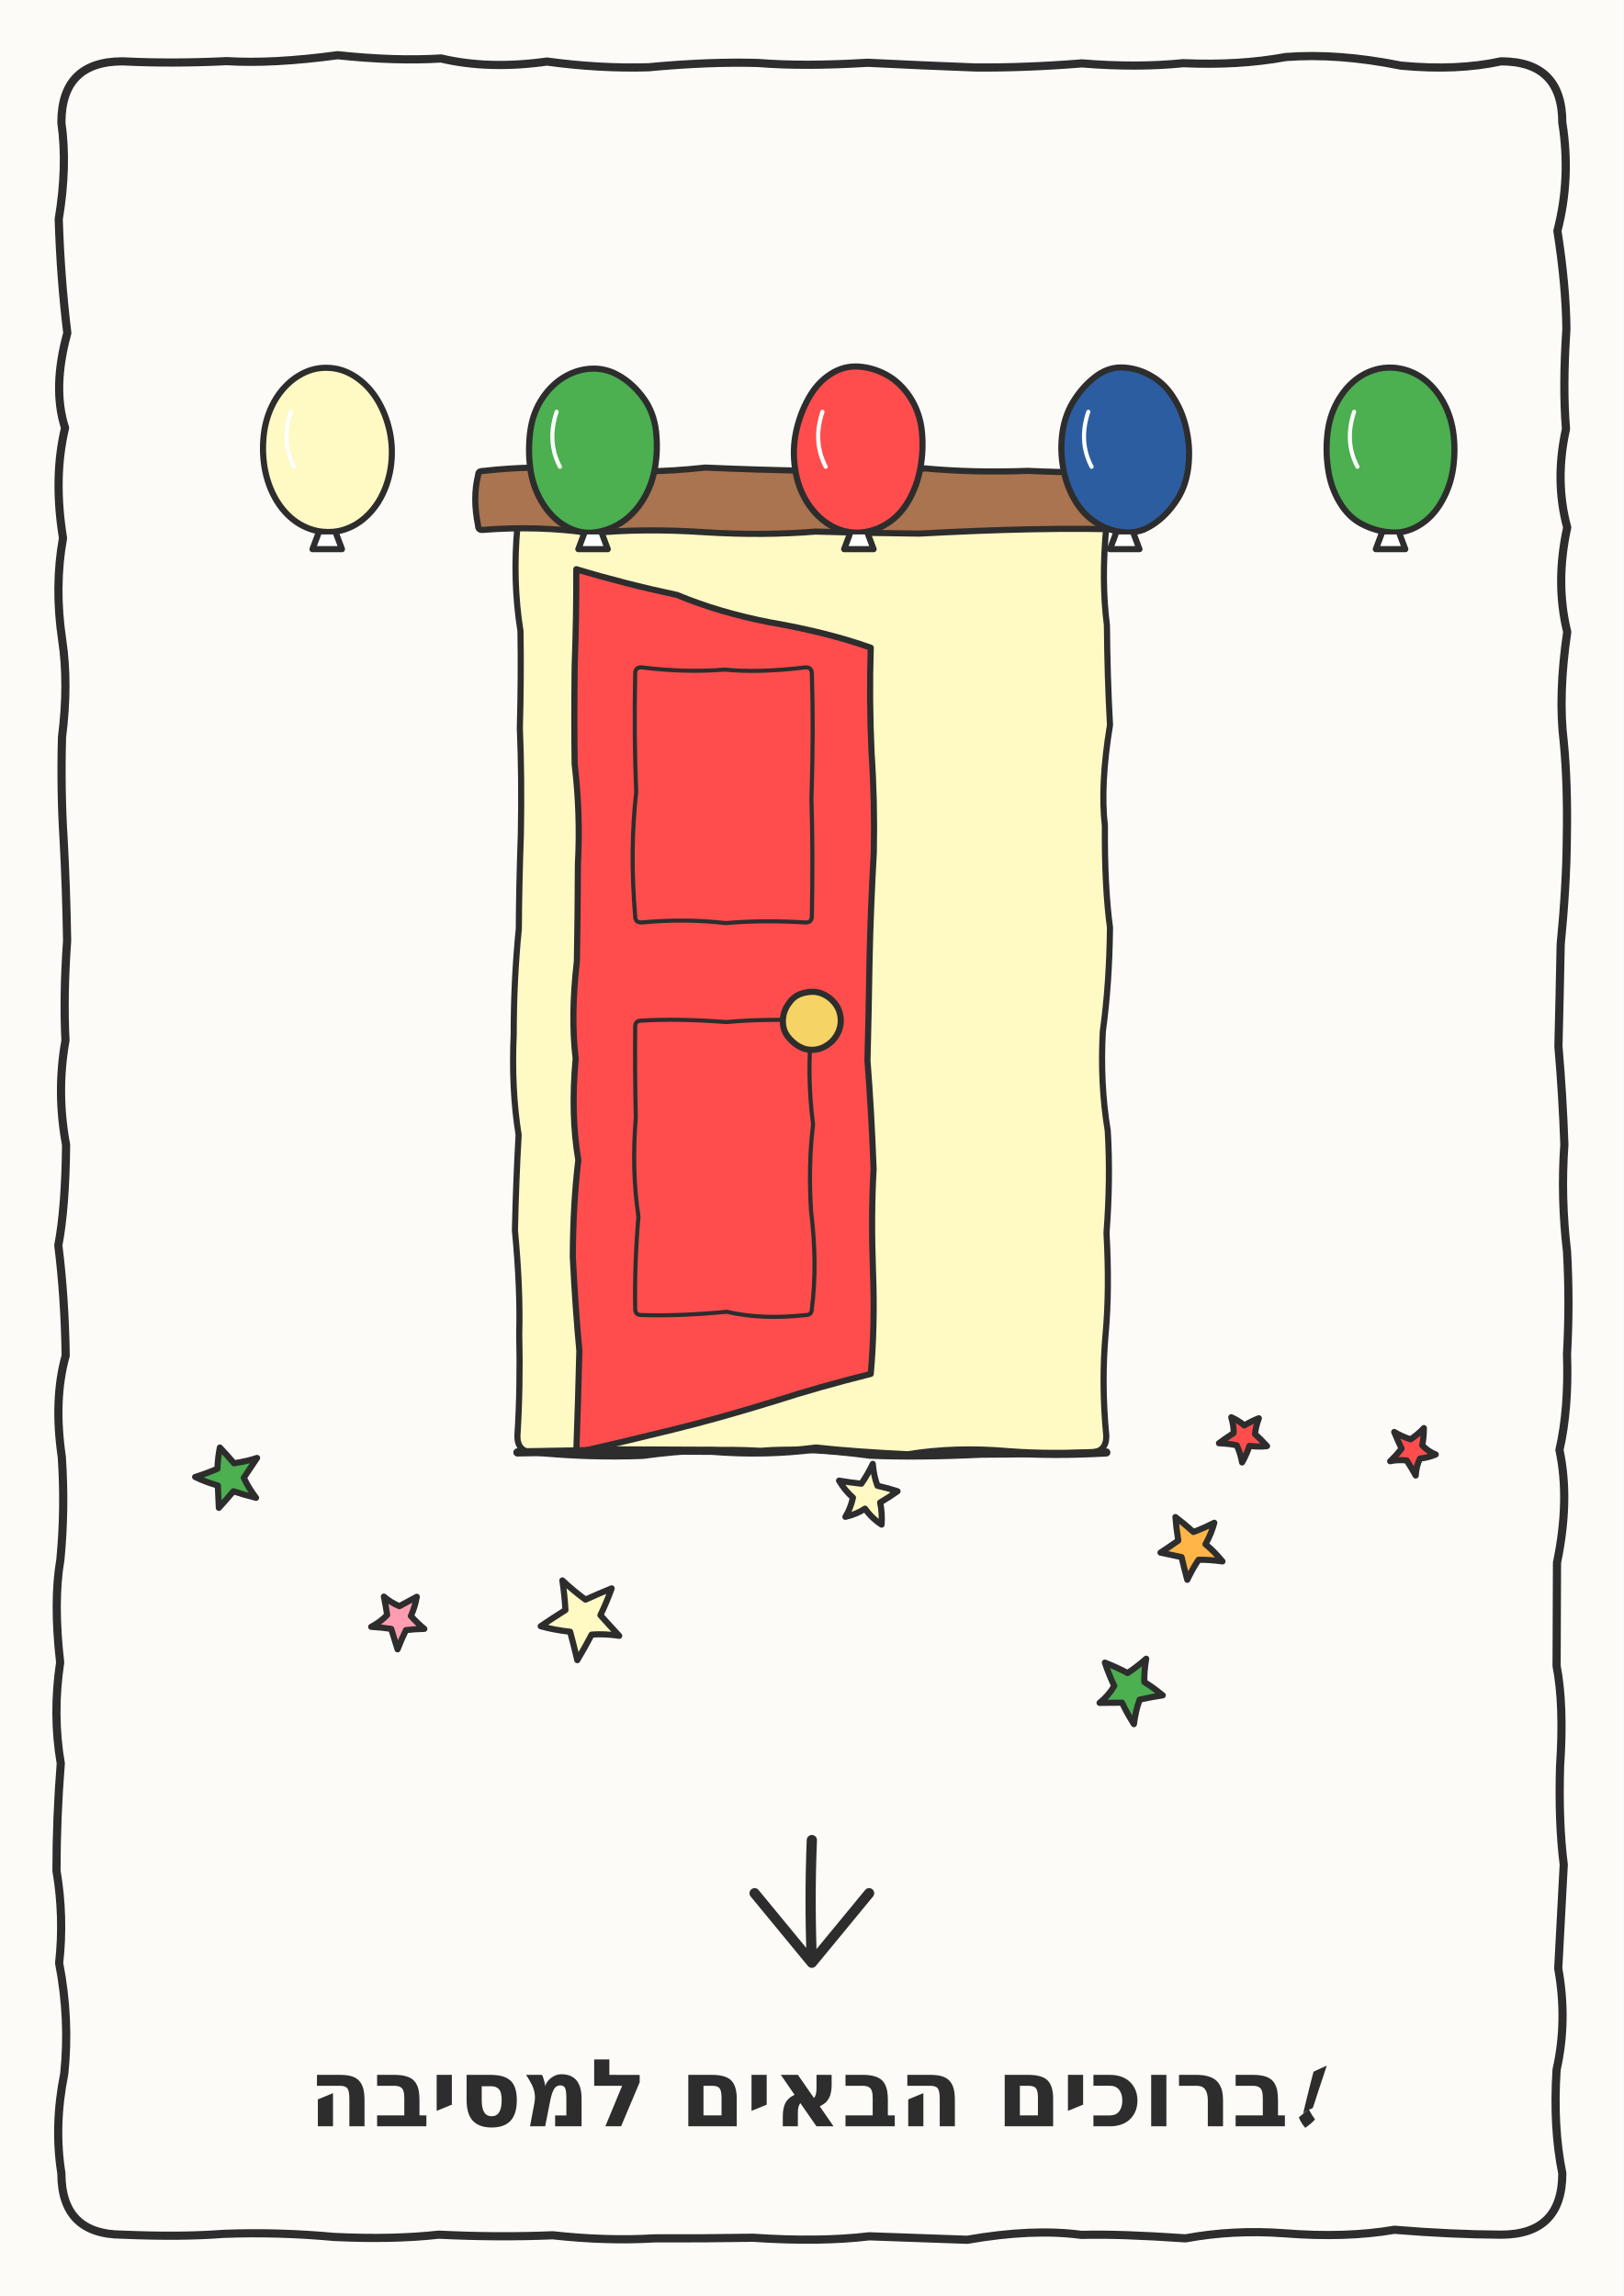
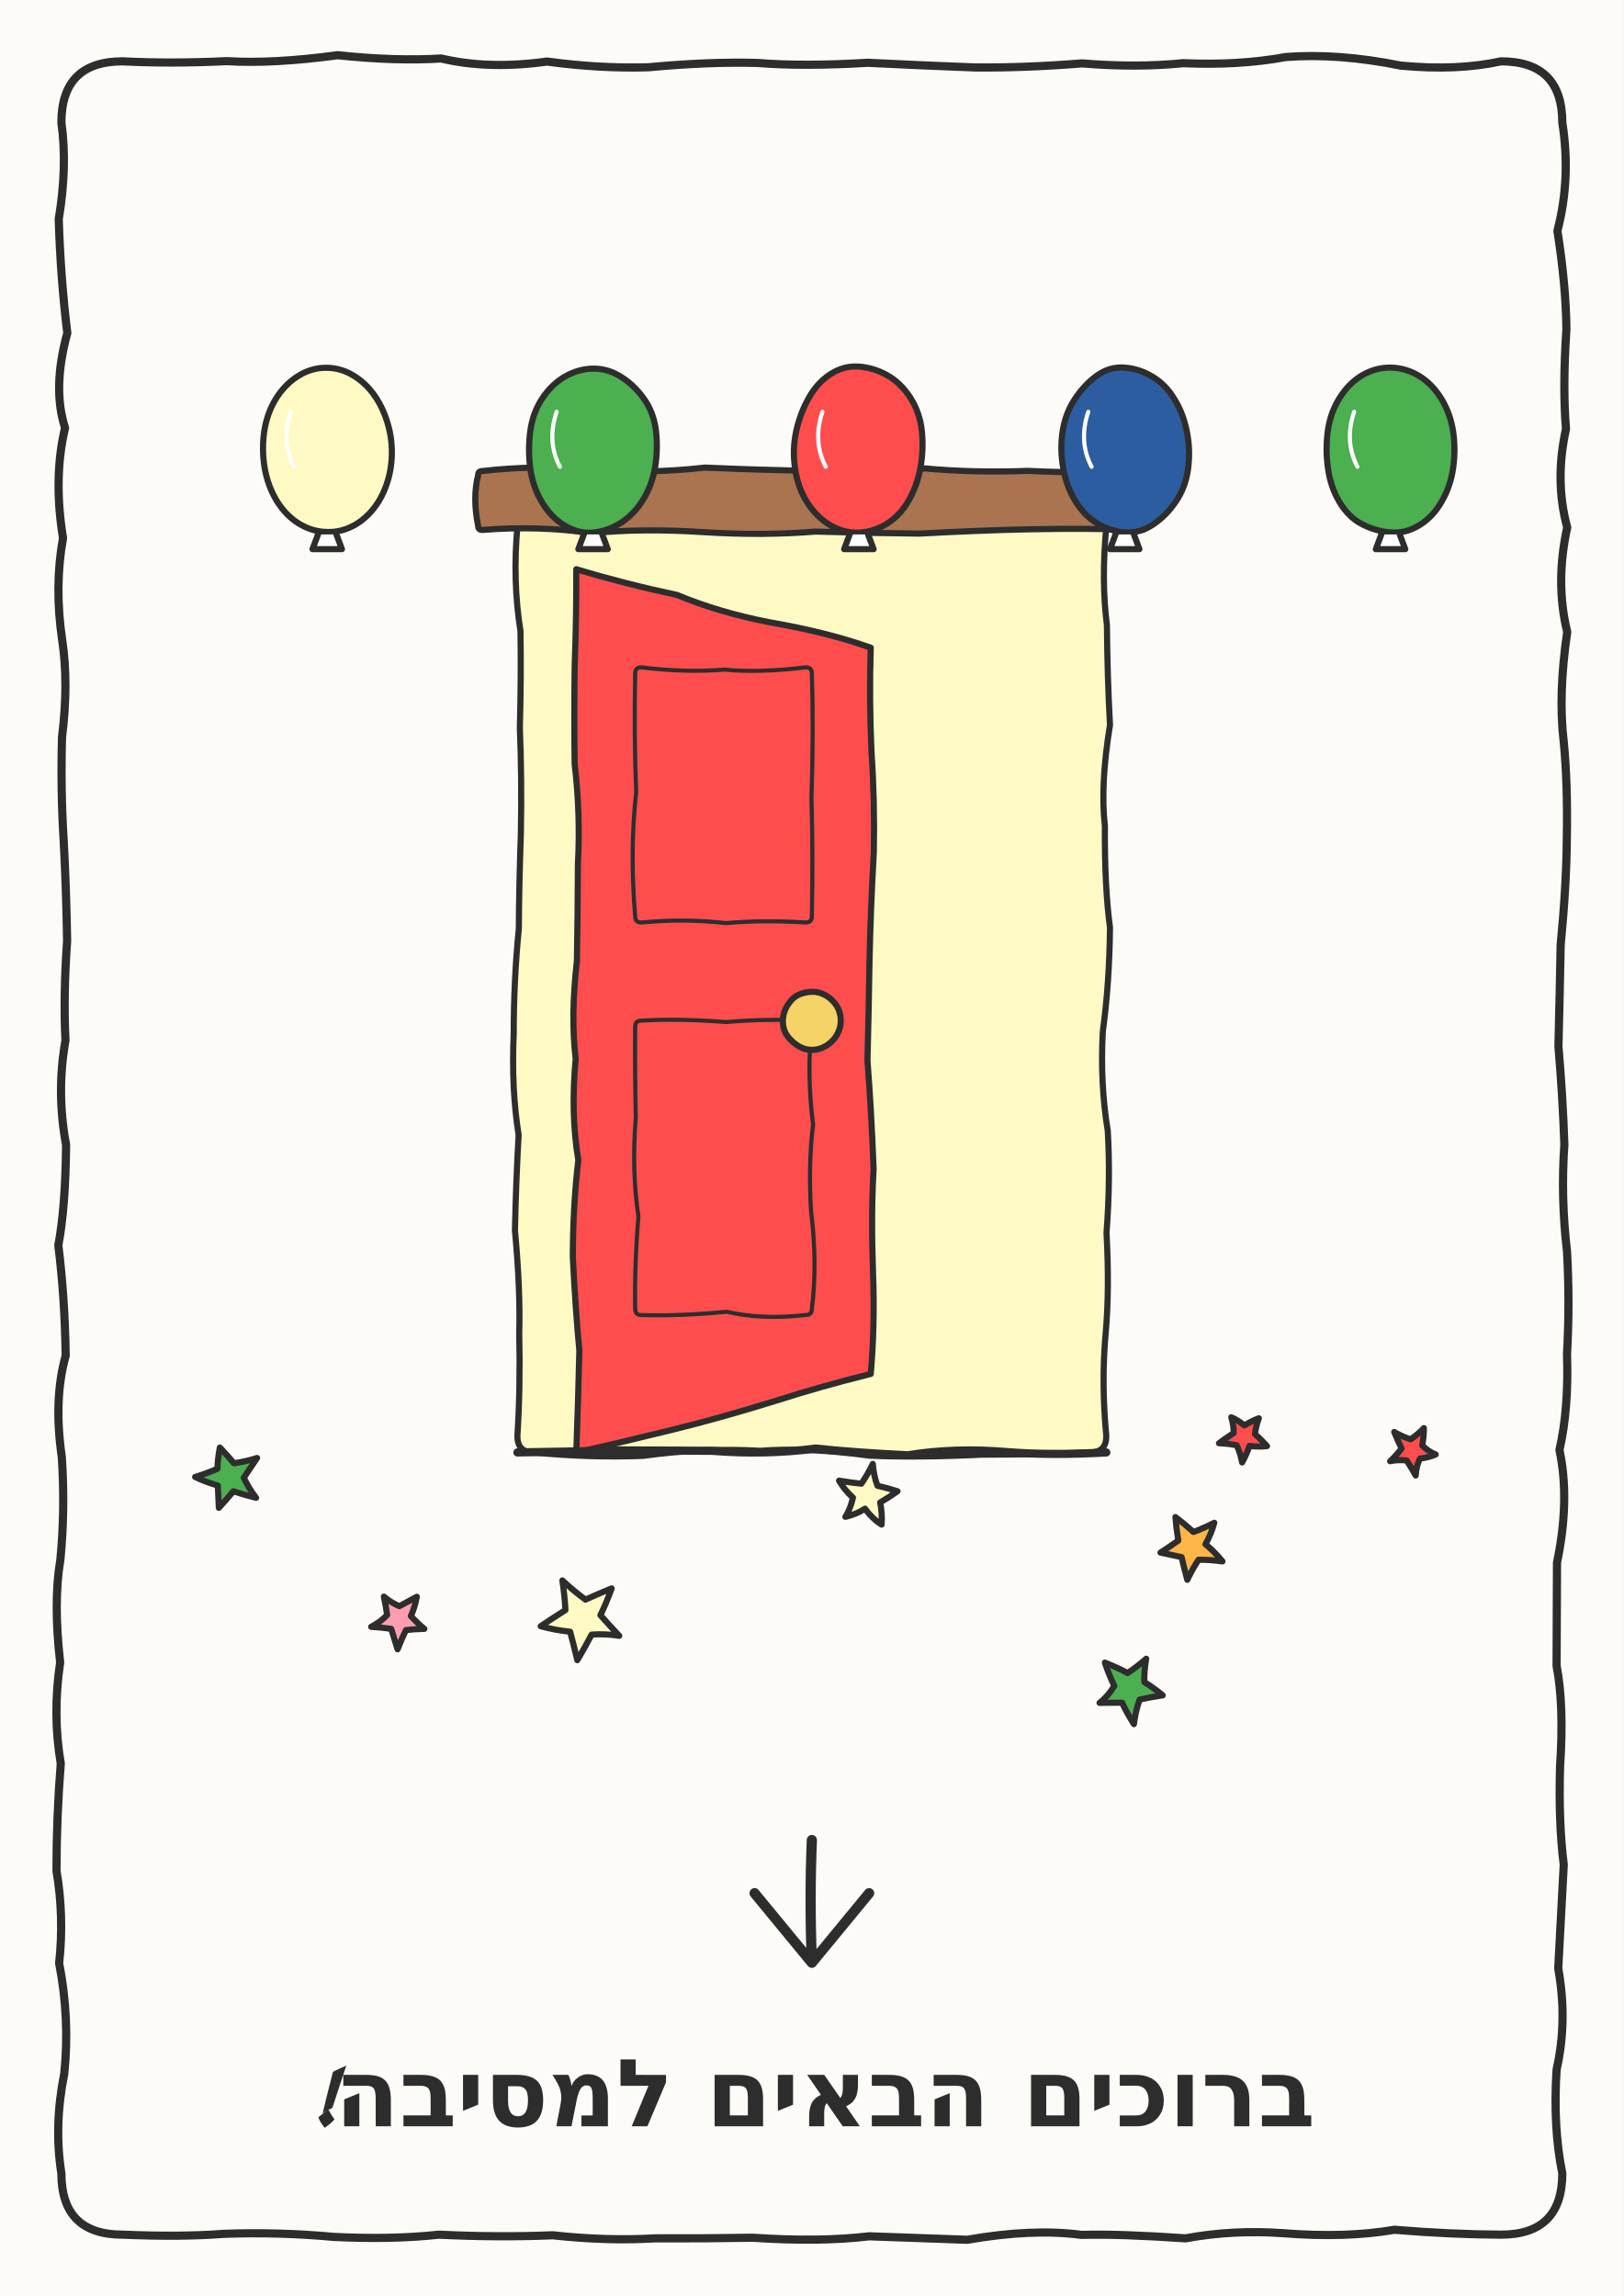
<svg xmlns="http://www.w3.org/2000/svg" width="210mm" height="297mm" viewBox="0 0 794 1123" fill="none" stroke="#2d2d2d" stroke-width="3" stroke-linecap="round" stroke-linejoin="round" font-family="Kalam, cursive">
  <defs />
  <rect width="794" height="1123" fill="#fdfbf7" stroke="none" />
  <path d="M60,30 Q83.8,31.2 110.9,29.9 Q133.3,31.3 165.1,27 Q193.5,30 215.7,28.6 Q238.9,34.1 267.5,30.1 Q293.1,33.6 317.1,32.9 Q347.1,30.1 370.7,30.8 Q393.2,32.6 424.2,30.7 Q452.4,32.1 477,33 Q501.6,33.2 529.1,31 Q555.8,33.2 578.6,30.9 Q606,32.1 628.7,27.9 Q654.2,25.9 685.1,32.1 Q712.6,34.7 734,30 Q764,30 764,60 Q768.3,87.2 761.6,112.9 Q765.8,139.7 766,161.1 Q764.1,189.6 765.8,209.8 Q760.2,235.1 766.4,258 Q760.5,284.9 766.4,309.1 Q761.9,339.9 764.7,362.9 Q766.7,383.4 766.2,410.3 Q766,433.3 763.2,462 Q762.8,483.5 762.1,511.8 Q764.2,536.2 765,559.8 Q763.2,585.9 766.3,612.1 Q767.7,637.3 766.3,662.3 Q767.2,689.1 762.6,709.2 Q767.8,733.6 761.4,764.3 Q761.3,784.4 761.2,814.8 Q764.9,833.9 762.9,863.9 Q762.1,891.6 764.7,912 Q763.5,934.1 762,962.8 Q766.6,988.3 761.2,1012.3 Q759.4,1040.5 764,1063 Q764,1093 734,1093 Q709.8,1092.9 681.9,1090.6 Q658.2,1094.7 627.8,1092.3 Q603,1090.5 579.7,1094.8 Q548,1092.6 528.8,1093.1 Q504.9,1089.9 473,1095.5 Q451.5,1094.8 425.1,1093.8 Q400.8,1096.7 368.2,1094.5 Q343.5,1094.9 320.2,1094.8 Q296.7,1096.2 270.3,1093.3 Q243.3,1094.4 214.6,1093 Q191.9,1095.5 163.3,1094.1 Q135.9,1091.6 109.3,1092.6 Q88.6,1094.2 60,1093 Q30,1093 30,1063 Q26.3,1039.8 31.4,1014.3 Q34.2,987.6 28.9,960.2 Q31.4,937.5 27.6,915 Q27.6,889 29.7,862.5 Q25.6,838.6 29.4,813.1 Q26,783.4 29.5,762.9 Q31.9,738.2 30.2,712.6 Q26.1,684.5 32.1,663.1 Q31.7,634.8 28.5,609.1 Q32,590.7 32.3,560 Q27.5,534.2 32,508.9 Q30.9,487 32.8,460.2 Q32.4,434.9 31.1,410.7 Q29.6,386.9 30.3,360.6 Q33.6,334.3 30.4,313.1 Q26.5,286.9 30.8,263.2 Q26,233.6 31.8,209.3 Q25.5,189.9 32.9,162.9 Q29.6,136 28.7,107.2 Q33,81.2 30,60 Q30,30 60,30 Z" stroke-width="4" />
  <path d="M261,249.6 Q287.1,246.4 316.9,249.1 Q340.4,246.4 369.8,248.1 Q395.6,247.6 423.8,250 Q451.2,249.6 479.5,249.4 Q502.8,250.7 533,249.6 Q541,249.6 541,257.6 Q538.5,284 541.3,305.8 Q541.5,331.1 542.8,354.6 Q538,384 540.3,403.9 Q540.1,433.7 542.8,453.7 Q542.5,481.2 539.3,504.4 Q537.9,529.9 541.7,553 Q543.1,576.7 541.1,603 Q542.6,630.7 540.7,651.9 Q538.5,676.4 541,702.4 Q541,710.4 533,710.4 Q505.6,711.5 480,711.5 Q448.9,713 425.4,712 Q394.5,707.8 371.8,709.6 Q343.8,708 314.3,712.1 Q287.6,713.1 261,710.4 Q253,710.4 253,702.4 Q254.5,678.7 253.9,652.2 Q254.5,630.5 251.8,601.8 Q252.3,578 253.6,555.1 Q250,532.6 251.2,505.8 Q251.2,479.3 253.7,454.2 Q253.8,433.6 254.7,407.6 Q255.2,380.2 254.2,356.1 Q254.9,329.8 254.5,308.6 Q250.6,284.2 253,257.6 Q253,249.6 261,249.6 Z" fill="#fff9c4" />
  <path d="M281.8,278.4 Q305.6,285.6 331.1,291 Q351.7,299.6 376.5,304.4 Q404.8,309.3 425.8,316.8 Q425,342.1 426.2,368.3 Q427.8,391.9 427.3,416.8 Q425.7,445.4 425.2,470.2 Q424.8,495.9 424.2,518.7 Q426.1,543 427.2,571.8 Q425.9,594.1 426.9,622 Q427.9,648.5 425.8,672 Q400.6,678.3 379.5,685.1 Q351.4,693.8 328.8,699.3 Q303.3,705.6 281.8,710.4 Q282.7,686.1 283.3,660.6 Q281.4,640.5 280.1,614.8 Q280.2,589 282.8,567.4 Q279,545.2 281.5,517.8 Q279,497 282.1,470.1 Q282.5,447.7 282.6,422.6 Q283.9,398.2 281,373.7 Q280.7,353.1 281,326.1 Q281.9,301.4 281.8,278.4 Z" fill="#ff4d4d" />
  <path d="M313.6,326.4 Q335.5,329.1 354.3,327.5 Q371,329.2 394,326.4 Q397,326.4 397,329.4 Q397.9,356.7 396.8,390.7 Q397.6,416.5 397,448.2 Q397,451.2 394,451.2 Q373.4,449.9 354.9,451.5 Q334.9,449.2 313.6,451.2 Q310.6,451.2 310.6,448.2 Q307.9,415.6 311.1,387.5 Q310,361.1 310.6,329.4 Q310.6,326.4 313.6,326.4 Z" stroke-width="2" />
  <path d="M313.6,499.2 Q331.3,498.1 355.2,499.9 Q374.2,498.2 394,499.2 Q397,499.2 397,502.2 Q394.4,524.6 397.6,550.1 Q395.2,569.4 396.6,592.3 Q399.8,618 397,640.2 Q397,643.2 394,643.2 Q372.5,645.6 355.4,641.6 Q332.4,643.8 313.6,643.2 Q310.6,643.2 310.6,640.2 Q310.2,618.8 312.2,595 Q308.8,572.5 310.9,546.7 Q310.4,524.3 310.6,502.2 Q310.6,499.2 313.6,499.2 Z" stroke-width="2" />
  <path d="M410.8,502.3 Q410,505.5 408,508 Q406,510.5 403.1,512 Q400.3,513.5 397,513.5 Q393.7,513.5 390.9,511.9 Q388.1,510.3 386,507.9 Q383.8,505.5 383.1,502.4 Q382.5,499.2 383.2,496.1 Q384,493 386,490.4 Q387.9,487.7 390.8,486.4 Q393.8,485.2 397,485.1 Q400.2,485 403.1,486.5 Q406,488 408,490.4 Q410.1,492.9 410.8,496.1 Q411.5,499.2 410.8,502.3 Z" fill="#f6d365" />
  <path d="M253,710.4 Q279.6,710 302.3,709.4 Q324,709.5 348.1,709.6 Q374.3,711.7 398.9,708.5 Q418.5,710.6 444,711.8 Q467.1,708 493.3,710.3 Q514.3,711.9 541,710.4" stroke-width="4" />
  <path d="M235.8,230.4 Q261.6,227.4 287.8,229.6 Q315,232 344.8,228.7 Q372.1,229.9 397.5,230.3 Q421.3,232.4 452.3,229.1 Q476.2,231.3 502.6,230.3 Q531.8,231.7 558.2,230.4 Q560.2,230.4 560.2,232.4 Q562.9,244.4 560.2,257.2 Q560.2,259.2 558.2,259.2 Q531.6,258.3 502.8,258.9 Q479,259.4 449.5,261 Q421.9,260.7 398.7,260 Q373,262.1 344.4,260.3 Q314.2,258.3 289.4,260.8 Q263.3,257 235.8,259.2 Q233.8,259.2 233.8,257.2 Q231,243.5 233.8,232.4 Q233.8,230.4 235.8,230.4 Z" fill="#a9744f" />
  <clipPath id="b2">
    <path d="M191.4,229.2 Q189.8,238.4 185.1,245.5 Q180.4,252.7 173.9,256.9 Q167.3,261.1 160.1,260.6 Q152.8,260.1 146.3,256.3 Q139.7,252.5 135,245.4 Q130.3,238.3 129.1,229.1 Q127.8,220 129.3,211 Q130.8,202 135.3,194.9 Q139.9,187.8 146.3,183.3 Q152.6,178.8 160,178.9 Q167.3,179 173.8,183.2 Q180.3,187.4 184.4,194.9 Q188.5,202.5 190.8,211.2 Q193,220 191.4,229.2 Z" />
  </clipPath>
  <path d="M191,229.1 Q189.5,238.2 185,245.5 Q180.4,252.7 173.8,256.6 Q167.2,260.4 160,260.2 Q152.8,260.1 146.3,256.2 Q139.9,252.3 135.4,245.1 Q131,237.9 129.4,228.9 Q127.9,220 129.2,210.9 Q130.6,201.9 135.1,194.7 Q139.7,187.5 146.3,183.6 Q152.8,179.7 160,179.9 Q167.1,180 173.5,184.1 Q179.9,188.2 184.3,195.2 Q188.7,202.3 190.6,211.2 Q192.4,220 191,229.1 Z" fill="#fff9c4" />
  <path d="M142.2,201.4 Q137.3,215.9 143.8,228.3" stroke-width="2" stroke="#ffffff" />
  <path d="M155.5,261.4 L152.8,268.6 L167.2,268.6 L164.5,261.4" fill="#ffffff" />
  <clipPath id="b3">
    <path d="M321.3,229.2 Q319.8,238.3 315.2,245.7 Q310.6,253 303.9,256.6 Q297.2,260.2 289.9,260.5 Q282.7,260.8 276,256.9 Q269.4,253 265.1,245.5 Q260.9,237.9 258.9,229 Q256.9,220 258.5,210.8 Q260.1,201.6 265.1,194.8 Q270.1,188.1 276.5,184.1 Q282.9,180.2 290.1,179.9 Q297.2,179.6 303.6,183.8 Q310,188 314.8,194.8 Q319.7,201.7 321.3,210.9 Q322.9,220 321.3,229.2 Z" />
  </clipPath>
  <path d="M320.3,228.8 Q318.7,237.7 314.3,244.7 Q309.8,251.8 303.5,255.8 Q297.1,259.8 289.9,260.5 Q282.7,261.1 276,257 Q269.4,253 265,245.6 Q260.5,238.1 259.3,229.1 Q258.1,220 259.3,210.9 Q260.5,201.9 265.2,194.8 Q269.9,187.8 276.4,184.1 Q282.9,180.4 290,180.3 Q297.1,180.2 303.5,184.2 Q309.9,188.1 314.8,194.9 Q319.7,201.7 320.8,210.9 Q321.8,220 320.3,228.8 Z" fill="#4caf50" />
  <path d="M272.2,201.4 Q267.3,215.9 273.8,228.3" stroke-width="2" stroke="#ffffff" />
  <path d="M285.5,261.4 L282.8,268.6 L297.2,268.6 L294.5,261.4" fill="#ffffff" />
  <clipPath id="b4">
    <path d="M451.4,229.2 Q449.9,238.4 445,245.3 Q440.1,252.2 433.6,255.9 Q427.1,259.6 420,259.7 Q412.9,259.8 406.2,256.4 Q399.5,252.9 394.8,245.6 Q390.2,238.3 388.8,229.2 Q387.3,220 389,211 Q390.7,202 395.2,194.7 Q399.7,187.5 406.2,183.2 Q412.6,178.8 419.9,179.2 Q427.2,179.5 433.7,183.6 Q440.1,187.7 445,194.7 Q449.8,201.7 451.3,210.8 Q452.9,220 451.4,229.2 Z" />
  </clipPath>
  <path d="M450.1,228.8 Q448.5,237.6 444.3,244.9 Q440.1,252.2 433.6,256.2 Q427.2,260.2 419.9,260.5 Q412.7,260.8 406,256.9 Q399.4,253 394.7,245.7 Q390.1,238.4 388.8,229.2 Q387.4,220 389.3,211.1 Q391.2,202.3 395.4,194.8 Q399.6,187.2 406.1,183 Q412.6,178.8 419.9,179.3 Q427.2,179.8 433.8,183.5 Q440.4,187.2 445.1,194.4 Q449.8,201.7 450.8,210.8 Q451.7,220 450.1,228.8 Z" fill="#ff4d4d" />
  <path d="M402.2,201.4 Q397.3,215.9 403.8,228.3" stroke-width="2" stroke="#ffffff" />
  <path d="M415.5,261.4 L412.8,268.6 L427.2,268.6 L424.5,261.4" fill="#ffffff" />
  <clipPath id="b5">
    <path d="M580.8,229.1 Q579.6,238.2 574.8,245.2 Q570.1,252.2 563.7,256.5 Q557.3,260.9 550.1,260.4 Q542.9,260 536.2,256.5 Q529.5,252.9 525.2,245.4 Q521,237.8 519.6,228.9 Q518.2,220 519.6,211.1 Q521,202.2 525.6,195.2 Q530.2,188.3 536.5,184 Q542.8,179.7 550,179.7 Q557.2,179.7 563.6,183.8 Q570,187.9 574.8,194.9 Q579.5,201.8 580.8,210.9 Q582,220 580.8,229.1 Z" />
  </clipPath>
  <path d="M581,229.2 Q579.8,238.3 575,245.3 Q570.2,252.4 563.8,256.6 Q557.3,260.9 550.1,260.4 Q542.9,259.9 536.4,255.9 Q530,252 525.7,244.8 Q521.4,237.6 519.9,228.8 Q518.3,220 519.6,211.1 Q521,202.1 525.6,195.2 Q530.2,188.2 536.4,183.7 Q542.7,179.2 549.9,179.8 Q557.1,180.3 563.5,184.2 Q570,188 574.3,195.2 Q578.7,202.3 580.4,211.2 Q582.2,220 581,229.2 Z" fill="#2d5da1" />
  <path d="M532.2,201.4 Q527.3,215.9 533.8,228.3" stroke-width="2" stroke="#ffffff" />
  <path d="M545.5,261.4 L542.8,268.6 L557.2,268.6 L554.5,261.4" fill="#ffffff" />
  <clipPath id="b6">
    <path d="M710.8,229.1 Q709.6,238.2 705.1,245.6 Q700.6,253 693.9,256.7 Q687.2,260.4 680,260.6 Q672.7,260.7 666.4,256.4 Q660,252.1 655.2,245.1 Q650.5,238.2 649.1,229.1 Q647.8,220 648.9,210.8 Q650.1,201.6 654.9,194.4 Q659.6,187.3 666.2,183.4 Q672.8,179.5 679.9,179.9 Q687.1,180.3 693.6,184.1 Q700,187.9 704.3,195.2 Q708.6,202.4 710.3,211.2 Q712,220 710.8,229.1 Z" />
  </clipPath>
  <path d="M710.6,229 Q709.3,238 704.9,245.5 Q700.6,253 693.9,257 Q687.3,261 680.1,260.4 Q672.9,259.9 666.1,256.4 Q659.4,253 655,245.5 Q650.6,238.1 649.4,229 Q648.1,220 649.3,210.9 Q650.5,201.9 655.1,194.6 Q659.6,187.4 666.2,183.5 Q672.8,179.7 680,179.8 Q687.2,179.9 693.7,183.7 Q700.2,187.6 704.7,194.8 Q709.2,202 710.6,211 Q711.9,220 710.6,229 Z" fill="#4caf50" />
  <path d="M662.2,201.4 Q657.3,215.9 663.8,228.3" stroke-width="2" stroke="#ffffff" />
  <path d="M675.5,261.4 L672.8,268.6 L687.2,268.6 L684.5,261.4" fill="#ffffff" />
  <path d="M696.3,698.5 Q696.3,702.8 695.5,706.9 Q698.3,709.9 702.1,711.4 Q698.7,712.9 694.4,713.4 Q692.6,716.9 692.3,721.7 Q690.5,718.4 687.9,714.3 Q683.2,713.9 679.8,714.7 Q682.9,711.8 685.4,708.5 Q683.7,705 681.8,700.4 Q685.5,702.6 689.8,704 Q693.5,701.5 696.3,698.5 Z" fill="#ff4d4d" />
  <path d="M203.8,781 Q202.9,786.1 200.9,790.4 Q204.4,794.2 207.5,796.7 Q202.4,796.8 198.5,797.3 Q196.4,801.6 194.4,806.7 Q193,802.3 191.3,796.7 Q186.9,796 181.5,795.7 Q186.1,793.3 189.3,789.9 Q188.6,785 187.7,780.9 Q191.2,783.9 195.3,785.6 Q199.5,783.4 203.8,781 Z" fill="#ff9db0" />
  <path d="M125.7,713.1 Q122.9,717.2 119.2,722.8 Q121.6,727.9 125.2,732.6 Q119.2,731.1 114.1,729.4 Q110.8,733.4 107,737.5 Q106.8,732.3 106.5,726.6 Q100.3,724.8 95.4,722.4 Q100.4,720.9 106.3,718.4 Q106.5,712.9 107.5,708 Q111.4,712.1 114.4,715.7 Q120.5,714.8 125.7,713.1 Z" fill="#4caf50" />
  <path d="M593.8,744.8 Q592.4,750.1 589.5,755.3 Q593.8,758.8 597.8,763.7 Q591.2,762.8 586.1,762.9 Q583.3,767.1 580.6,772.7 Q579,766.8 577.8,761.6 Q572.9,760.6 567.5,759.4 Q571.1,757.1 576.2,753.5 Q575.2,747.4 574.8,742 Q578.8,745 583.6,749.3 Q588.1,747.7 593.8,744.8 Z" fill="#ffb547" />
  <path d="M299.1,776.9 Q296.6,783.8 293.6,790 Q297.6,794.5 302.8,800.1 Q295.8,799 289.3,799.5 Q286.3,805.3 282.3,812 Q280.5,804.4 278.8,798.1 Q271.2,797.3 264.4,795.4 Q270.3,791.4 276.5,787.5 Q276.1,780.4 275,773 Q280.3,778 286.3,782.4 Q293.1,779.3 299.1,776.9 Z" fill="#fff9c4" />
  <path d="M560.5,811.3 Q559.4,817.7 559.6,822.7 Q563.7,825.2 568.6,829.2 Q563.1,830 557.3,831.3 Q555.3,836.8 554.5,843.3 Q550.9,837.6 548.7,832.8 Q543.4,832.9 537.7,832.9 Q542,829.5 544.9,824.6 Q542.2,819 540.3,813.2 Q546.4,815.6 551.4,818.3 Q556,815.3 560.5,811.3 Z" fill="#4caf50" />
  <path d="M615.6,693.7 Q614.1,697.7 613.7,701.4 Q616.6,704 619.6,707.3 Q615.9,707.8 611,707.2 Q609.6,711.4 607.4,715.3 Q606.7,711.2 604.8,706.9 Q601,706.1 596.1,705.9 Q599.3,703.5 603.3,700.9 Q603.3,697.1 602.1,693.2 Q605.4,694.6 608.5,697.2 Q612.5,694.8 615.6,693.7 Z" fill="#ff4d4d" />
  <path d="M426.8,716 Q427.3,722.1 429.1,726.7 Q434.7,728 438.9,729.4 Q435.1,732.1 430.4,734.9 Q431.5,740.1 431.1,745.7 Q426.3,742.6 423,737.9 Q419,740.6 413.4,741.9 Q415.9,737.9 417.1,732.5 Q413.2,729.1 410.3,724.2 Q415.6,725.1 421.2,725.7 Q424.2,721.4 426.8,716 Z" fill="#fff9c4" />
  <path d="M397,900 Q395.8,928.7 397,960 M369,926 L397,960 L425,926" stroke-width="5" />
-   <text x="397" y="1040" font-family="Kalam, cursive" font-size="46" font-weight="700" text-anchor="middle" direction="rtl" fill="#2d2d2d" stroke="none">!ברוכים הבאים למסיבה</text>
+   <text x="397" y="1040" font-family="Kalam, cursive" font-size="46" font-weight="700" text-anchor="middle" direction="rtl" fill="#2d2d2d" stroke="none">ברוכים הבאים למסיבה!</text>
</svg>
